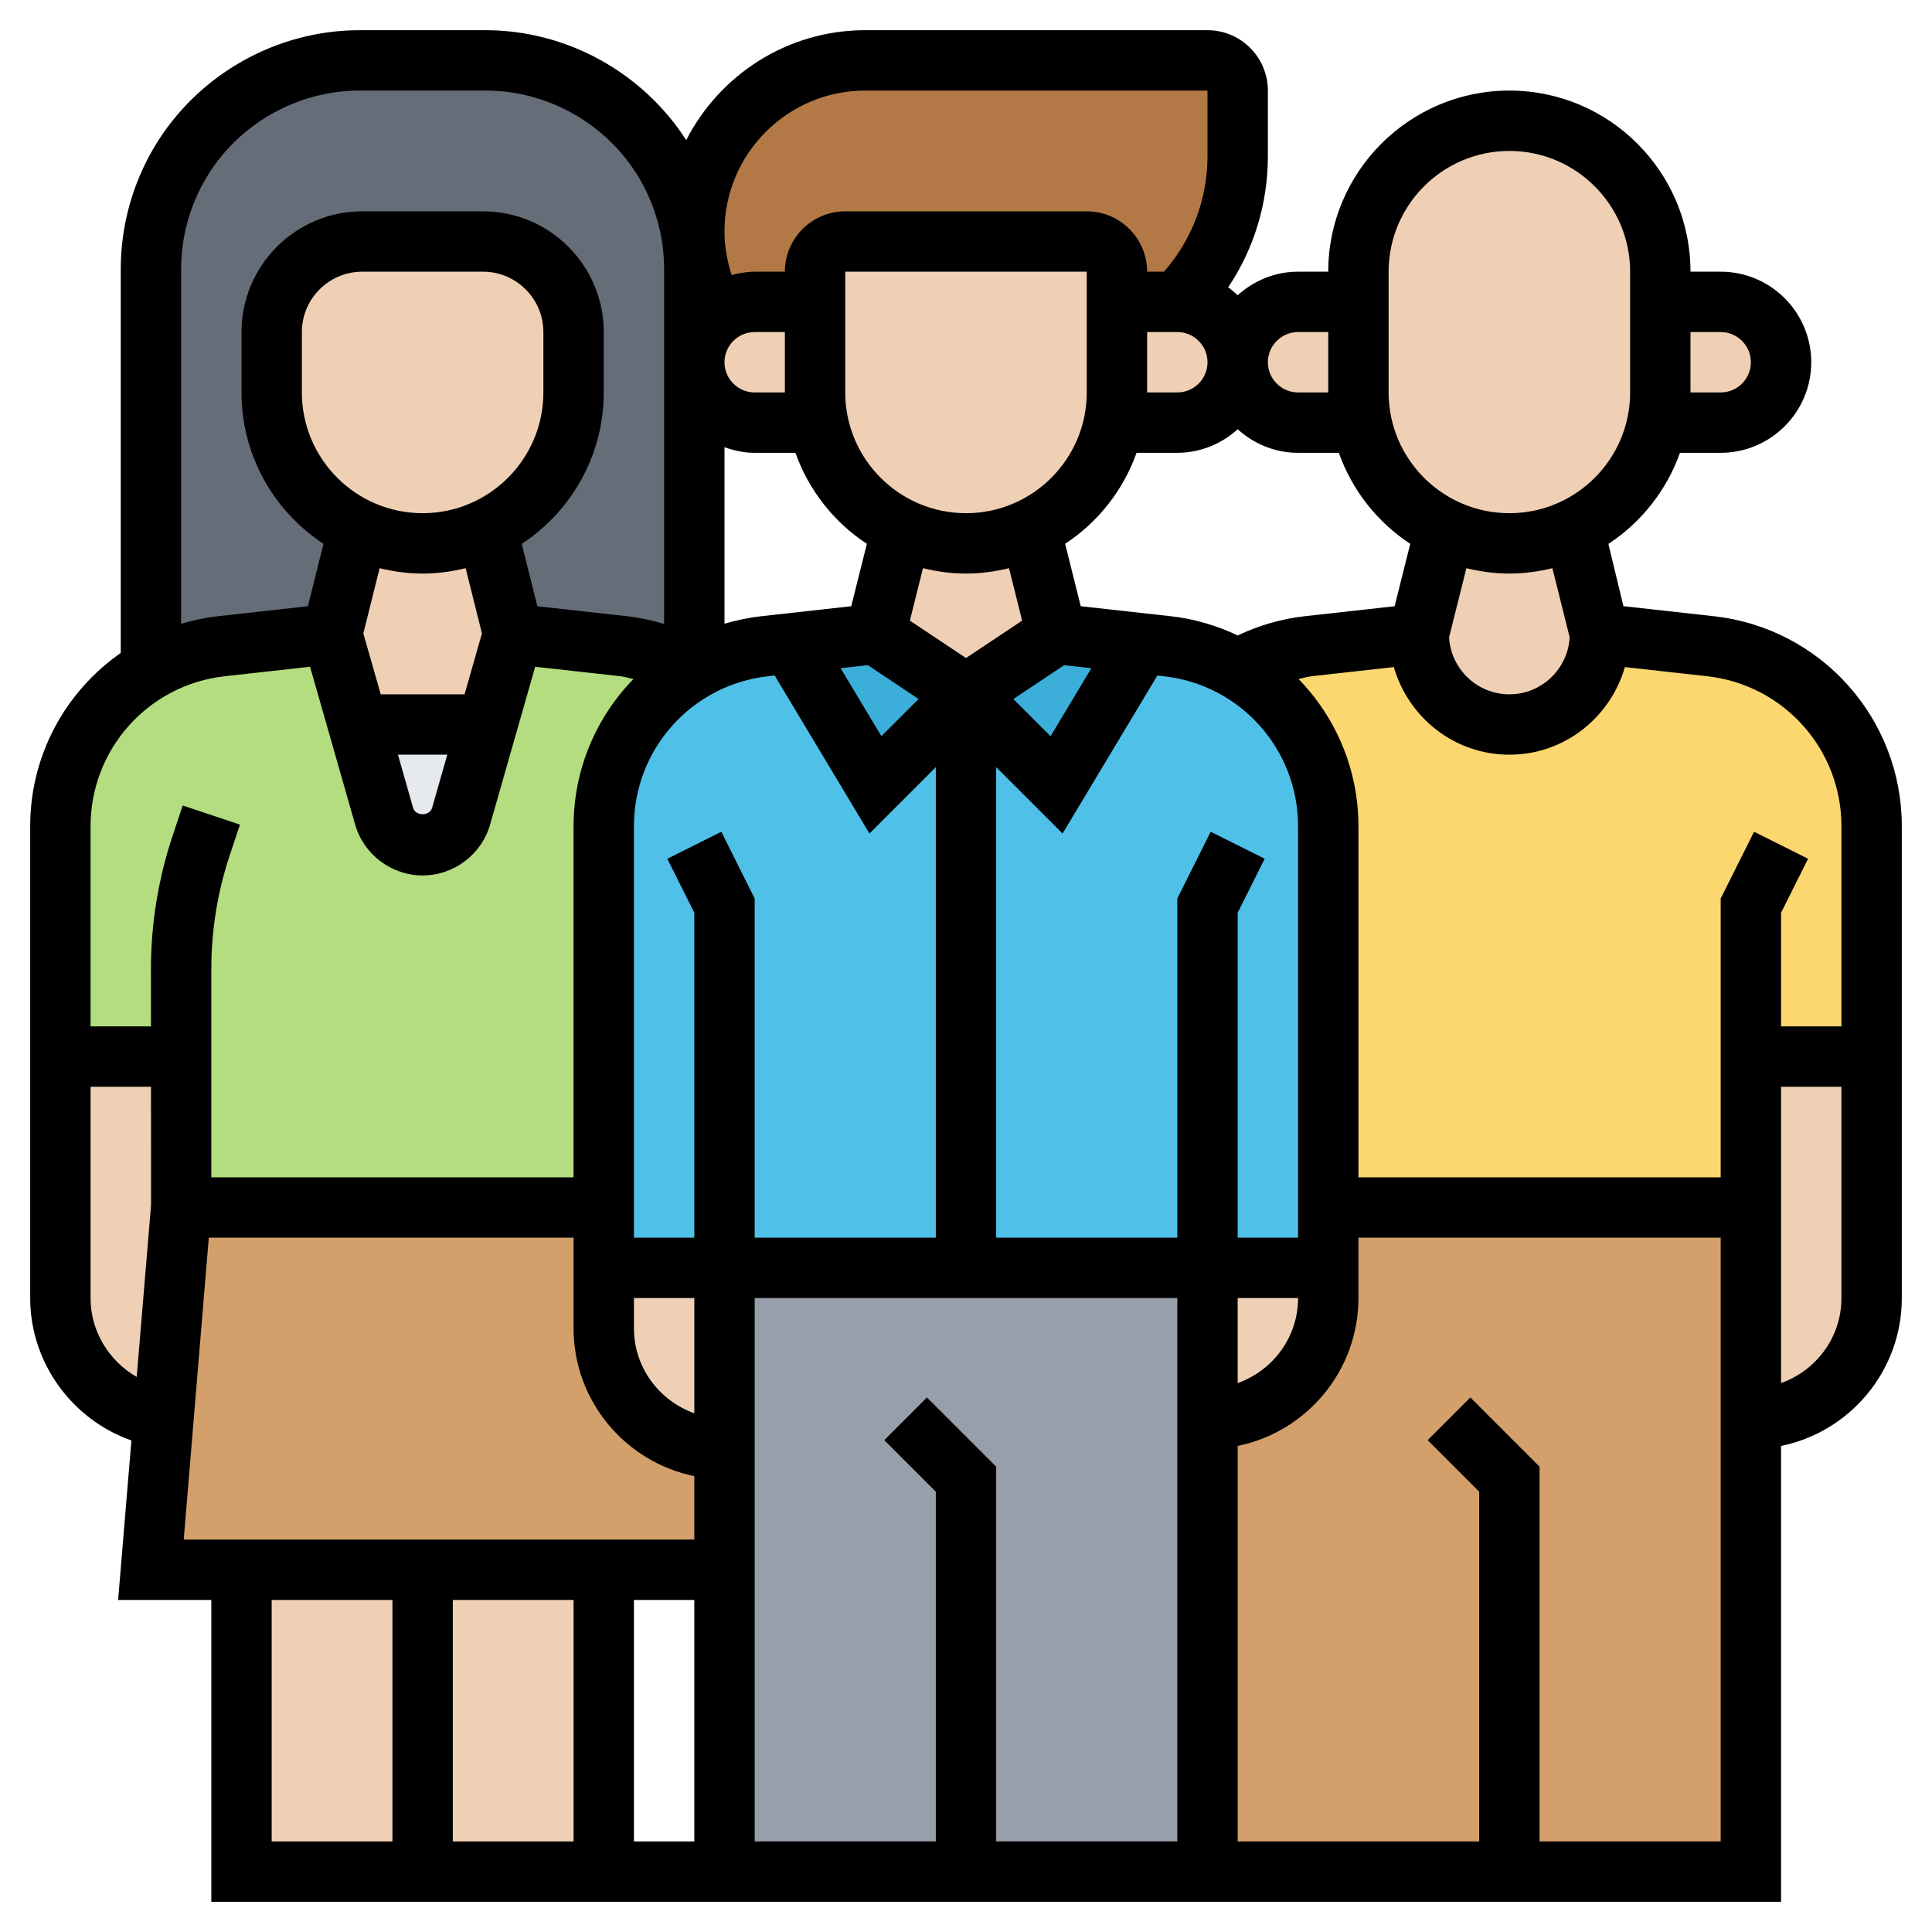
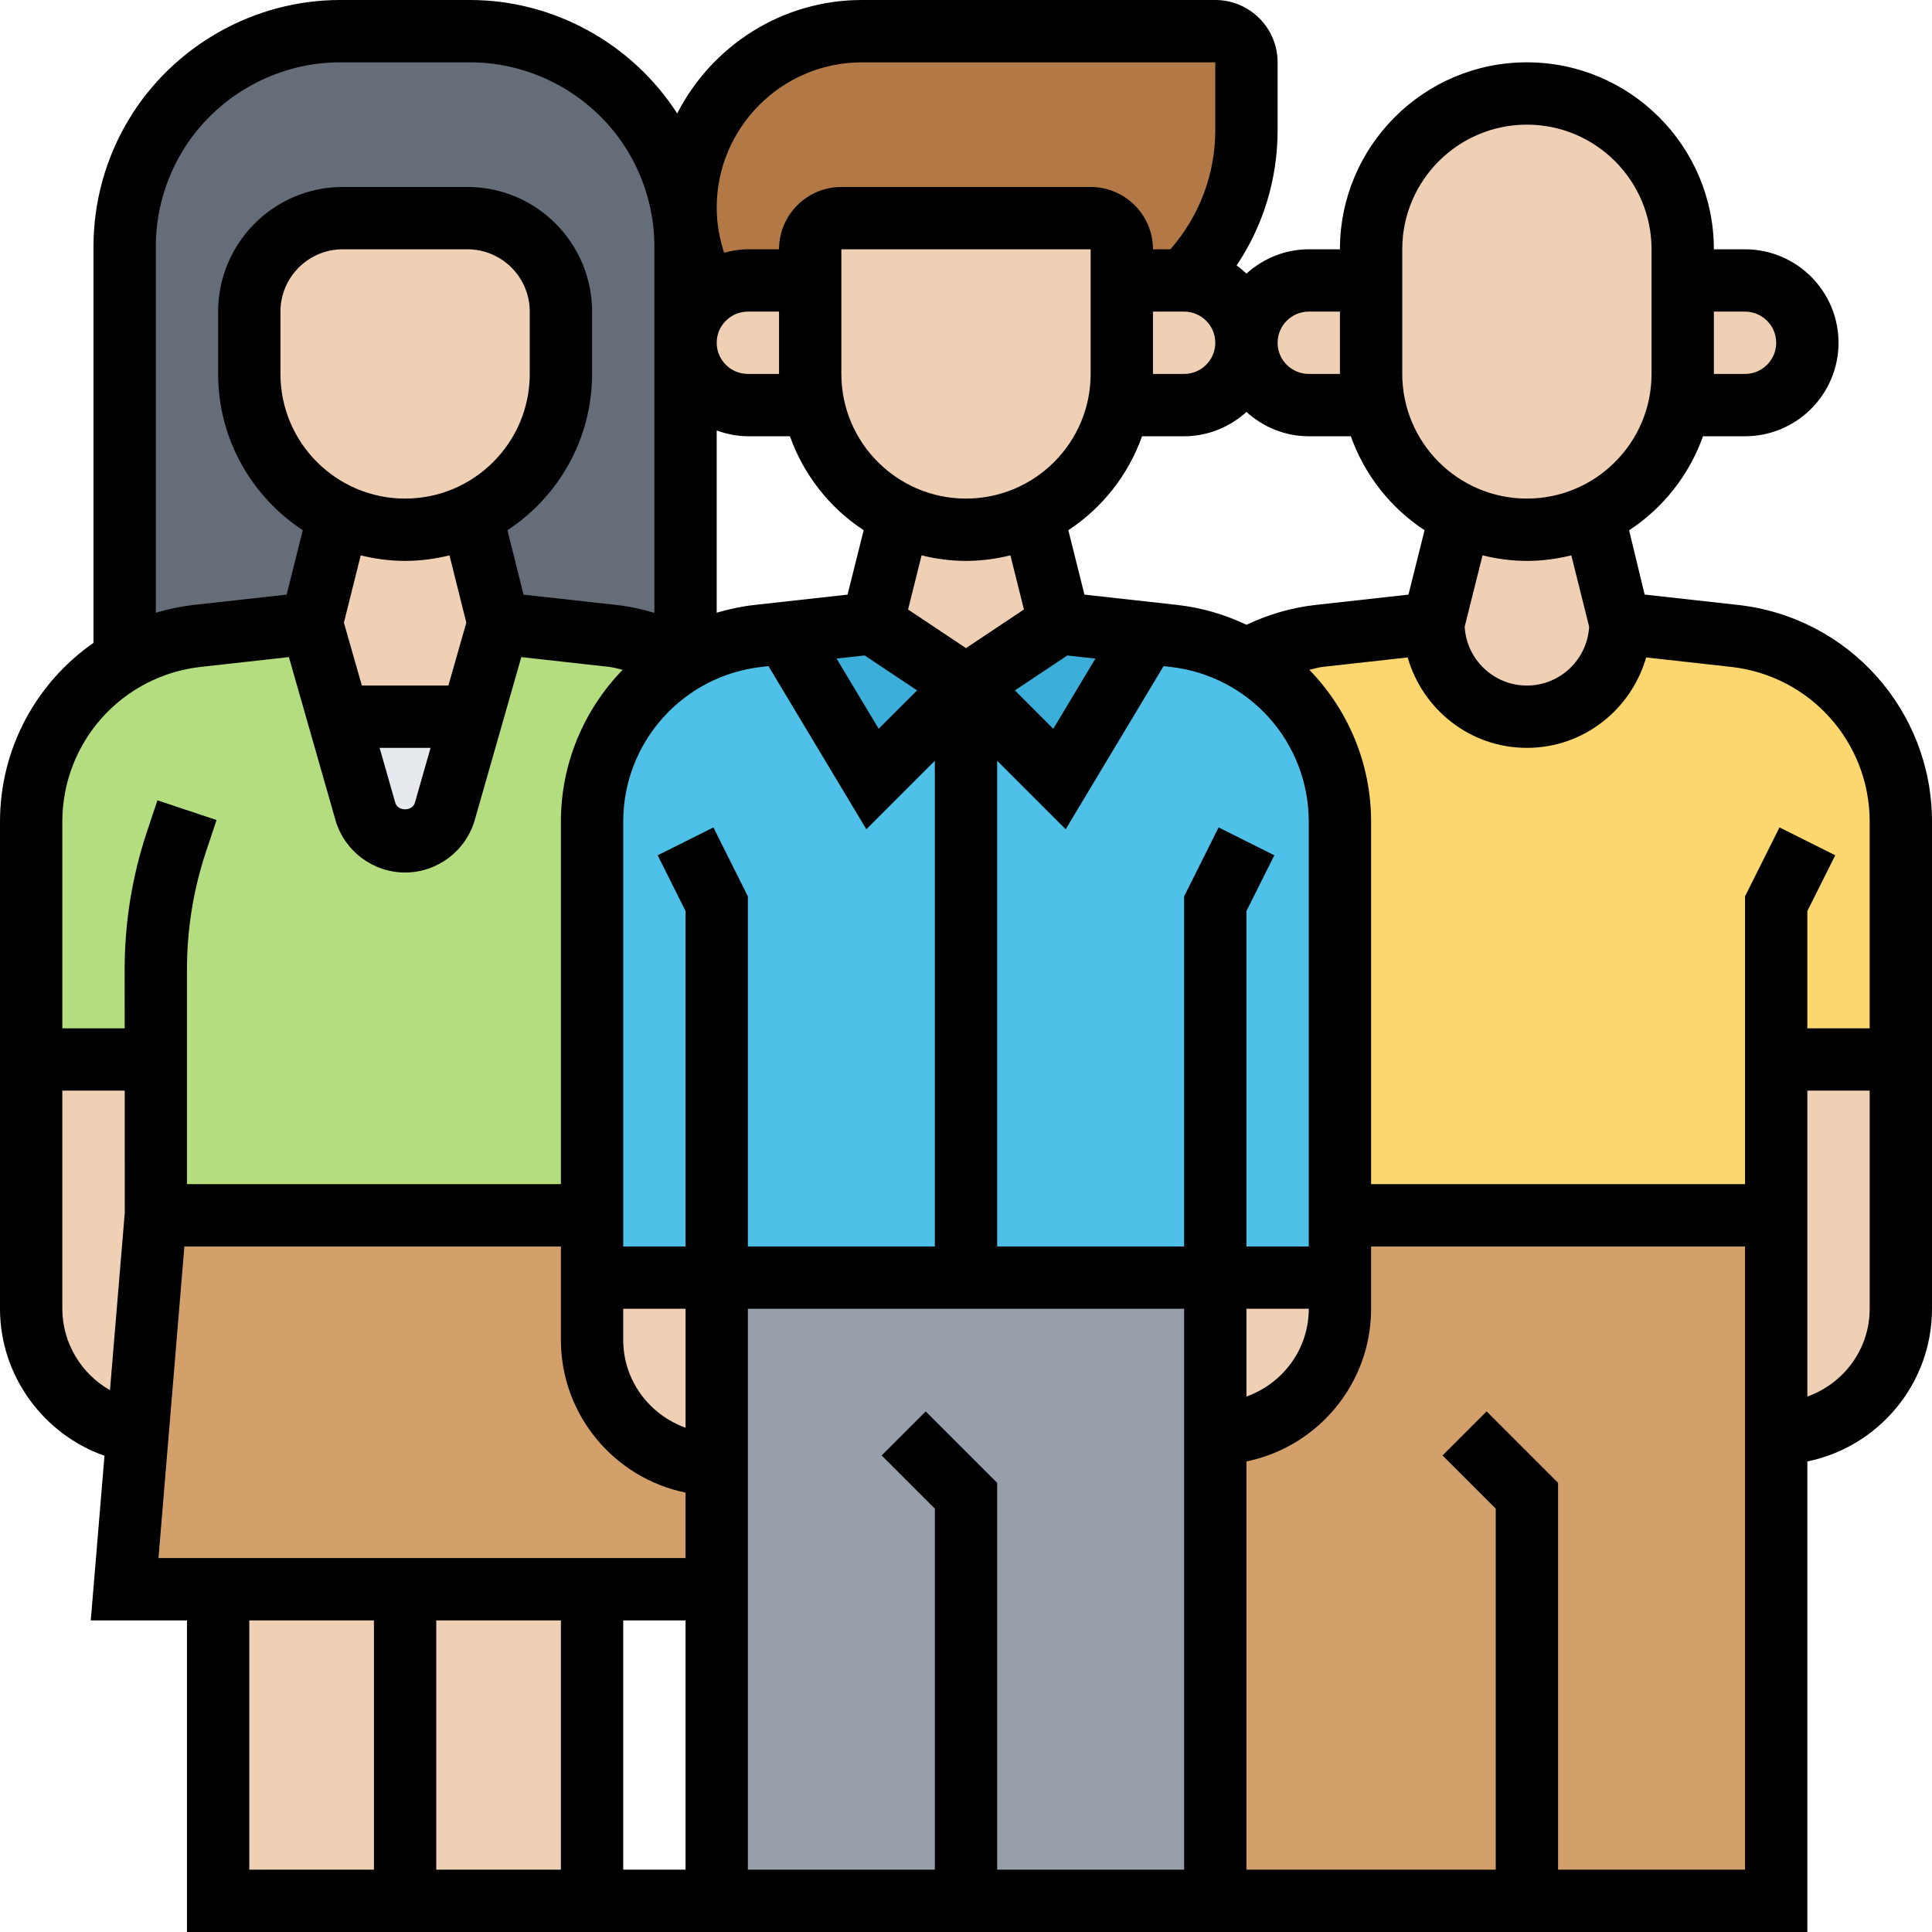
- <svg xmlns="http://www.w3.org/2000/svg" id="_x33_0" enable-background="new 0 0 64 64" height="512" viewBox="0 0 64 64" width="512">
-   <g>
-     <g>
-       <g>
-         <path d="m20 42v2c0 2.21 1.79 4 4 4v4h-4-6-6-3l.42-5.04.58-6.96h14z" fill="#d3a06c" />
+ <svg xmlns="http://www.w3.org/2000/svg" version="1.1" width="24" viewBox="0 0 3 3" height="24" enable-background="new 0 0 64 64" id="_x33_0">
+   <defs id="defs123" />
+   <g transform="matrix(0.0483871,0,0,0.0483871,-0.0483871,-0.0483871)" id="g118">
+     <g id="g114">
+       <g id="g4">
+         <path id="path2" fill="#d3a06c" d="m 20,42 v 2 c 0,2.21 1.79,4 4,4 v 4 H 20 14 8 5 L 5.42,46.96 6,40 h 14 z" />
      </g>
-       <g>
-         <path d="m6 35h-4v-7.63c0-2.21 1.19-4.16 3-5.2.7-.4 1.49-.67 2.34-.76l3.66-.41.86 3 .87 3.04c.16.57.68.96 1.27.96s1.11-.39 1.27-.96l.87-3.04.86-3 3.66.41c.85.09 1.64.36 2.34.76-1.81 1.04-3 2.99-3 5.2v12.63h-14z" fill="#b4dd7f" />
+       <g id="g8">
+         <path id="path6" fill="#b4dd7f" d="M 6,35 H 2 v -7.63 c 0,-2.21 1.19,-4.16 3,-5.2 0.7,-0.4 1.49,-0.67 2.34,-0.76 L 11,21 l 0.86,3 0.87,3.04 C 12.89,27.61 13.41,28 14,28 c 0.59,0 1.11,-0.39 1.27,-0.96 L 16.14,24 17,21 l 3.66,0.41 c 0.85,0.09 1.64,0.36 2.34,0.76 -1.81,1.04 -3,2.99 -3,5.2 V 40 H 6 Z" />
      </g>
-       <g>
-         <path d="m23 12v10.17c-.7-.4-1.49-.67-2.34-.76l-3.66-.41-.87-3.48c1.7-.8 2.87-2.52 2.87-4.52v-2c0-1.66-1.34-3-3-3h-4c-1.66 0-3 1.34-3 3v2c0 2 1.17 3.72 2.87 4.52l-.87 3.48-3.66.41c-.85.09-1.64.36-2.34.76v-13.25c0-1.26.34-2.49.99-3.56 1.25-2.09 3.5-3.36 5.93-3.36h4.16c1.22 0 2.38.32 3.41.9 1.02.58 1.89 1.42 2.52 2.46.65 1.07.99 2.3.99 3.56z" fill="#656d78" />
+       <g id="g12">
+         <path id="path10" fill="#656d78" d="M 23,12 V 22.17 C 22.3,21.77 21.51,21.5 20.66,21.41 L 17,21 16.13,17.52 C 17.83,16.72 19,15 19,13 V 11 C 19,9.34 17.66,8 16,8 H 12 C 10.34,8 9,9.34 9,11 v 2 c 0,2 1.17,3.72 2.87,4.52 L 11,21 7.34,21.41 C 6.49,21.5 5.7,21.77 5,22.17 V 8.92 C 5,7.66 5.34,6.43 5.99,5.36 7.24,3.27 9.49,2 11.92,2 h 4.16 c 1.22,0 2.38,0.32 3.41,0.9 1.02,0.58 1.89,1.42 2.52,2.46 0.65,1.07 0.99,2.3 0.99,3.56 z" />
      </g>
-       <g>
-         <path d="m41 5.17c0 1.81-.72 3.55-2 4.83h-2v-1c0-.55-.45-1-1-1h-8c-.55 0-1 .45-1 1v1h-2c-.48 0-.92.17-1.27.46l-.13-.26c-.4-.79-.6-1.66-.6-2.54 0-1.56.64-2.98 1.66-4s2.44-1.66 4-1.66h11.34c.55 0 1 .45 1 1z" fill="#b27946" />
+       <g id="g16">
+         <path id="path14" fill="#b27946" d="M 41,5.17 C 41,6.98 40.28,8.72 39,10 H 37 V 9 C 37,8.45 36.55,8 36,8 h -8 c -0.55,0 -1,0.45 -1,1 v 1 h -2 c -0.48,0 -0.92,0.17 -1.27,0.46 L 23.6,10.2 C 23.2,9.41 23,8.54 23,7.66 23,6.1 23.64,4.68 24.66,3.66 25.68,2.64 27.1,2 28.66,2 H 40 c 0.55,0 1,0.45 1,1 z" />
      </g>
-       <g>
-         <path d="m14 52h6v10h-6z" fill="#f0d0b4" />
+       <g id="g20">
+         <path id="path18" fill="#f0d0b4" d="m 14,52 h 6 v 10 h -6 z" />
      </g>
-       <g>
-         <path d="m8 52h6v10h-6z" fill="#f0d0b4" />
+       <g id="g24">
+         <path id="path22" fill="#f0d0b4" d="m 8,52 h 6 V 62 H 8 Z" />
      </g>
-       <g>
-         <path d="m50 62h-10v-15c2.21 0 4-1.79 4-4v-1-2h14v7 15z" fill="#d3a06c" />
+       <g id="g28">
+         <path id="path26" fill="#d3a06c" d="M 50,62 H 40 V 47 c 2.21,0 4,-1.79 4,-4 v -1 -2 h 14 v 7 15 z" />
      </g>
-       <g>
-         <path d="m62 27.37v7.63h-4v5h-14v-12.63c0-2.21-1.19-4.16-3-5.2.7-.4 1.49-.67 2.34-.76l3.66-.41c0 .83.34 1.58.88 2.12s1.29.88 2.12.88 1.58-.34 2.12-.88.88-1.29.88-2.12l3.66.41c3.04.33 5.34 2.9 5.34 5.96z" fill="#fcd770" />
+       <g id="g32">
+         <path id="path30" fill="#fcd770" d="M 62,27.37 V 35 h -4 v 5 H 44 V 27.37 c 0,-2.21 -1.19,-4.16 -3,-5.2 0.7,-0.4 1.49,-0.67 2.34,-0.76 L 47,21 c 0,0.83 0.34,1.58 0.88,2.12 0.54,0.54 1.29,0.88 2.12,0.88 0.83,0 1.58,-0.34 2.12,-0.88 C 52.66,22.58 53,21.83 53,21 l 3.66,0.41 c 3.04,0.33 5.34,2.9 5.34,5.96 z" />
      </g>
-       <g>
-         <path d="m32 62h-8v-10-4-6h8 8v5 15z" fill="#969faa" />
+       <g id="g36">
+         <path id="path34" fill="#969faa" d="M 32,62 H 24 V 52 48 42 h 8 8 v 5 15 z" />
      </g>
-       <g>
-         <path d="m44 27.37v12.63 2h-4-8v-19l3 3 2.81-4.69.85.1c.85.09 1.64.36 2.34.76 1.81 1.04 3 2.99 3 5.2z" fill="#4fc1e9" />
+       <g id="g40">
+         <path id="path38" fill="#4fc1e9" d="M 44,27.37 V 40 42 H 40 32 V 23 l 3,3 2.81,-4.69 0.85,0.1 c 0.85,0.09 1.64,0.36 2.34,0.76 1.81,1.04 3,2.99 3,5.2 z" />
      </g>
-       <g>
-         <path d="m24 42h-4v-2-12.63c0-2.21 1.19-4.16 3-5.2.7-.4 1.49-.67 2.34-.76l.85-.1 2.81 4.69 3-3v19z" fill="#4fc1e9" />
+       <g id="g44">
+         <path id="path42" fill="#4fc1e9" d="M 24,42 H 20 V 40 27.37 c 0,-2.21 1.19,-4.16 3,-5.2 0.7,-0.4 1.49,-0.67 2.34,-0.76 L 26.19,21.31 29,26 32,23 v 19 z" />
      </g>
-       <g>
-         <path d="m35 21 2.81.31-2.81 4.69-3-3z" fill="#3bafda" />
+       <g id="g48">
+         <path id="path46" fill="#3bafda" d="M 35,21 37.81,21.31 35,26 32,23 Z" />
      </g>
-       <g>
-         <path d="m32 23-3 3-2.81-4.69 2.81-.31z" fill="#3bafda" />
+       <g id="g52">
+         <path id="path50" fill="#3bafda" d="M 32,23 29,26 26.19,21.31 29,21 Z" />
      </g>
-       <g>
-         <path d="m16.14 24-.87 3.04c-.16.57-.68.96-1.27.96s-1.11-.39-1.27-.96l-.87-3.04z" fill="#e6e9ed" />
+       <g id="g56">
+         <path id="path54" fill="#e6e9ed" d="m 16.14,24 -0.87,3.04 C 15.11,27.61 14.59,28 14,28 13.41,28 12.89,27.61 12.73,27.04 L 11.86,24 Z" />
      </g>
-       <g>
-         <path d="m6 35v5l-.58 6.96c-1.93-.28-3.42-1.95-3.42-3.96v-8z" fill="#f0d0b4" />
+       <g id="g60">
+         <path id="path58" fill="#f0d0b4" d="m 6,35 v 5 L 5.42,46.96 C 3.49,46.68 2,45.01 2,43 v -8 z" />
      </g>
-       <g>
-         <path d="m16.13 17.52.87 3.48-.86 3h-4.28l-.86-3 .87-3.48c.65.31 1.37.48 2.13.48s1.48-.17 2.13-.48z" fill="#f0d0b4" />
+       <g id="g64">
+         <path id="path62" fill="#f0d0b4" d="M 16.13,17.52 17,21 16.14,24 H 11.86 L 11,21 11.87,17.52 C 12.52,17.83 13.24,18 14,18 c 0.76,0 1.48,-0.17 2.13,-0.48 z" />
      </g>
-       <g>
-         <path d="m19 11v2c0 2-1.17 3.72-2.87 4.52-.65.31-1.37.48-2.13.48s-1.48-.17-2.13-.48c-1.7-.8-2.87-2.52-2.87-4.52v-2c0-1.66 1.34-3 3-3h4c1.66 0 3 1.34 3 3z" fill="#f0d0b4" />
+       <g id="g68">
+         <path id="path66" fill="#f0d0b4" d="m 19,11 v 2 c 0,2 -1.17,3.72 -2.87,4.52 C 15.48,17.83 14.76,18 14,18 13.24,18 12.52,17.83 11.87,17.52 10.17,16.72 9,15 9,13 V 11 C 9,9.34 10.34,8 12,8 h 4 c 1.66,0 3,1.34 3,3 z" />
      </g>
-       <g>
-         <path d="m37 10v3c0 .34-.03.68-.1 1-.32 1.56-1.36 2.86-2.77 3.52-.65.31-1.37.48-2.13.48s-1.48-.17-2.13-.48c-1.41-.66-2.45-1.96-2.77-3.52-.07-.32-.1-.66-.1-1v-3-1c0-.55.45-1 1-1h8c.55 0 1 .45 1 1z" fill="#f0d0b4" />
+       <g id="g72">
+         <path id="path70" fill="#f0d0b4" d="m 37,10 v 3 c 0,0.34 -0.03,0.68 -0.1,1 -0.32,1.56 -1.36,2.86 -2.77,3.52 C 33.48,17.83 32.76,18 32,18 31.24,18 30.52,17.83 29.87,17.52 28.46,16.86 27.42,15.56 27.1,14 27.03,13.68 27,13.34 27,13 V 10 9 c 0,-0.55 0.45,-1 1,-1 h 8 c 0.55,0 1,0.45 1,1 z" />
      </g>
-       <g>
-         <path d="m39 10c1.1 0 2 .9 2 2 0 .55-.22 1.05-.59 1.41-.36.37-.86.59-1.41.59h-2.1c.07-.32.1-.66.1-1v-3z" fill="#f0d0b4" />
+       <g id="g76">
+         <path id="path74" fill="#f0d0b4" d="m 39,10 c 1.1,0 2,0.9 2,2 0,0.55 -0.22,1.05 -0.59,1.41 C 40.05,13.78 39.55,14 39,14 H 36.9 C 36.97,13.68 37,13.34 37,13 v -3 z" />
      </g>
-       <g>
-         <path d="m27.1 14h-2.1c-.55 0-1.05-.22-1.41-.59-.37-.36-.59-.86-.59-1.41 0-.62.28-1.17.73-1.54.35-.29.79-.46 1.27-.46h2v3c0 .34.03.68.1 1z" fill="#f0d0b4" />
+       <g id="g80">
+         <path id="path78" fill="#f0d0b4" d="M 27.1,14 H 25 C 24.45,14 23.95,13.78 23.59,13.41 23.22,13.05 23,12.55 23,12 23,11.38 23.28,10.83 23.73,10.46 24.08,10.17 24.52,10 25,10 h 2 v 3 c 0,0.34 0.03,0.68 0.1,1 z" />
      </g>
-       <g>
-         <path d="m34.13 17.52.87 3.48-3 2-3-2 .87-3.48c.65.31 1.37.48 2.13.48s1.48-.17 2.13-.48z" fill="#f0d0b4" />
+       <g id="g84">
+         <path id="path82" fill="#f0d0b4" d="M 34.13,17.52 35,21 32,23 29,21 29.87,17.52 C 30.52,17.83 31.24,18 32,18 c 0.76,0 1.48,-0.17 2.13,-0.48 z" />
      </g>
-       <g>
-         <path d="m24 42v6c-2.21 0-4-1.79-4-4v-2z" fill="#f0d0b4" />
+       <g id="g88">
+         <path id="path86" fill="#f0d0b4" d="m 24,42 v 6 c -2.21,0 -4,-1.79 -4,-4 v -2 z" />
      </g>
-       <g>
-         <path d="m44 42v1c0 2.21-1.79 4-4 4v-5z" fill="#f0d0b4" />
+       <g id="g92">
+         <path id="path90" fill="#f0d0b4" d="m 44,42 v 1 c 0,2.21 -1.79,4 -4,4 v -5 z" />
      </g>
-       <g>
-         <path d="m62 35v8c0 2.21-1.79 4-4 4v-7-5z" fill="#f0d0b4" />
+       <g id="g96">
+         <path id="path94" fill="#f0d0b4" d="m 62,35 v 8 c 0,2.21 -1.79,4 -4,4 v -7 -5 z" />
      </g>
-       <g>
-         <path d="m57 10c1.1 0 2 .9 2 2 0 .55-.22 1.05-.59 1.41-.36.37-.86.59-1.41.59h-2.1c.07-.32.1-.66.1-1v-3z" fill="#f0d0b4" />
+       <g id="g100">
+         <path id="path98" fill="#f0d0b4" d="m 57,10 c 1.1,0 2,0.9 2,2 0,0.55 -0.22,1.05 -0.59,1.41 C 58.05,13.78 57.55,14 57,14 H 54.9 C 54.97,13.68 55,13.34 55,13 v -3 z" />
      </g>
-       <g>
-         <path d="m52.13 17.52.87 3.48c0 .83-.34 1.58-.88 2.12s-1.29.88-2.12.88-1.58-.34-2.12-.88-.88-1.29-.88-2.12l.87-3.48c.65.31 1.37.48 2.13.48s1.48-.17 2.13-.48z" fill="#f0d0b4" />
+       <g id="g104">
+         <path id="path102" fill="#f0d0b4" d="M 52.13,17.52 53,21 c 0,0.83 -0.34,1.58 -0.88,2.12 C 51.58,23.66 50.83,24 50,24 49.17,24 48.42,23.66 47.88,23.12 47.34,22.58 47,21.83 47,21 l 0.87,-3.48 C 48.52,17.83 49.24,18 50,18 c 0.76,0 1.48,-0.17 2.13,-0.48 z" />
      </g>
-       <g>
-         <path d="m55 10v3c0 .34-.03.68-.1 1-.32 1.56-1.36 2.86-2.77 3.52-.65.31-1.37.48-2.13.48s-1.48-.17-2.13-.48c-1.41-.66-2.45-1.96-2.77-3.52-.07-.32-.1-.66-.1-1v-3-1c0-2.76 2.24-5 5-5 1.38 0 2.63.56 3.54 1.46.9.91 1.46 2.16 1.46 3.54z" fill="#f0d0b4" />
+       <g id="g108">
+         <path id="path106" fill="#f0d0b4" d="m 55,10 v 3 c 0,0.34 -0.03,0.68 -0.1,1 -0.32,1.56 -1.36,2.86 -2.77,3.52 C 51.48,17.83 50.76,18 50,18 49.24,18 48.52,17.83 47.87,17.52 46.46,16.86 45.42,15.56 45.1,14 45.03,13.68 45,13.34 45,13 V 10 9 c 0,-2.76 2.24,-5 5,-5 1.38,0 2.63,0.56 3.54,1.46 C 54.44,6.37 55,7.62 55,9 Z" />
      </g>
-       <g>
-         <path d="m45.1 14h-2.1c-.55 0-1.05-.22-1.41-.59-.37-.36-.59-.86-.59-1.41 0-1.1.9-2 2-2h2v3c0 .34.03.68.1 1z" fill="#f0d0b4" />
+       <g id="g112">
+         <path id="path110" fill="#f0d0b4" d="M 45.1,14 H 43 C 42.45,14 41.95,13.78 41.59,13.41 41.22,13.05 41,12.55 41,12 c 0,-1.1 0.9,-2 2,-2 h 2 v 3 c 0,0.34 0.03,0.68 0.1,1 z" />
      </g>
    </g>
-     <path d="m56.773 20.413-2.995-.333-.498-2.062c1.089-.714 1.928-1.772 2.371-3.018h1.349c1.654 0 3-1.346 3-3s-1.346-3-3-3h-1c0-3.309-2.691-6-6-6s-6 2.691-6 6h-1c-.771 0-1.468.301-2 .78-.101-.091-.203-.184-.316-.261.856-1.275 1.316-2.775 1.316-4.347v-2.172c0-1.103-.897-2-2-2h-11.337c-2.586 0-4.827 1.484-5.931 3.641-1.447-2.247-3.966-3.641-6.648-3.641h-4.169c-2.764 0-5.365 1.473-6.788 3.844-.737 1.23-1.127 2.637-1.127 4.071v12.715c-1.823 1.271-3 3.375-3 5.74v15.63c0 2.144 1.39 4.028 3.353 4.717l-.44 5.283h3.087v10h52v-15.101c2.279-.465 4-2.484 4-4.899v-15.63c0-3.572-2.677-6.563-6.227-6.957zm.227-9.413c.551 0 1 .448 1 1s-.449 1-1 1h-1v-2zm4 16.37v6.63h-2v-3.764l.895-1.789-1.789-.895-1.106 2.212v9.236h-12v-11.63c0-1.889-.753-3.61-1.983-4.876.144-.029.283-.077.431-.093l2.725-.303c.481 1.67 2.005 2.902 3.827 2.902s3.346-1.232 3.827-2.902l2.725.303c2.536.282 4.448 2.417 4.448 4.969zm-30 22.044v11.586h-6v-18h14v18h-6v-12.414l-2.293-2.293-1.414 1.414zm-12 3.586v8h-4v-8zm2 0h2v8h-2zm15.153-30.865-1.352 2.253-1.232-1.232 1.682-1.121zm6.847 5.235v13.63h-2v-10.764l.895-1.789-1.789-.895-1.106 2.212v11.236h-6v-15.586l2.199 2.198 3.141-5.235.213.024c2.535.282 4.447 2.417 4.447 4.969zm-14.252-5.336 1.682 1.121-1.232 1.232-1.352-2.253zm5.111-1.475-1.859 1.239-1.859-1.239.434-1.737c.458.112.933.178 1.425.178s.967-.066 1.425-.178zm-1.859-3.559c-2.206 0-4-1.794-4-4v-4h8v4c0 2.206-1.794 4-4 4zm-3.284 1.015-.517 2.067-2.972.33c-.423.047-.832.133-1.227.25v-5.848c.314.114.648.186 1 .186h1.35c.442 1.245 1.279 2.302 2.366 3.015zm-2.716-5.015h-1c-.551 0-1-.448-1-1s.449-1 1-1h1zm-.552 9.401.213-.024 3.141 5.235 2.198-2.198v15.586h-6v-11.236l-1.105-2.211-1.789.895.894 1.788v10.764h-2v-13.63c0-2.552 1.912-4.687 4.448-4.969zm-4.448 20.599h2v3.816c-1.161-.414-2-1.514-2-2.816zm20 0h2c0 1.302-.839 2.402-2 2.816zm10.997-21.889c-.058 1.051-.932 1.889-1.997 1.889s-1.939-.838-1.997-1.889l.573-2.289c.457.112.932.178 1.424.178s.967-.066 1.425-.178zm-5.997-12.111c0-2.206 1.794-4 4-4s4 1.794 4 4v4c0 2.206-1.794 4-4 4s-4-1.794-4-4zm.716 9.015-.517 2.067-2.971.33c-.78.087-1.525.305-2.227.638-.687-.326-1.434-.55-2.228-.638l-2.972-.33-.517-2.067c1.086-.714 1.924-1.771 2.366-3.015h1.35c.771 0 1.468-.301 2-.78.532.48 1.229.78 2 .78h1.35c.442 1.245 1.279 2.302 2.366 3.015zm-8.716-7.015h1c.551 0 1 .448 1 1s-.449 1-1 1h-1zm5 0h1v2h-1c-.551 0-1-.448-1-1s.449-1 1-1zm-14.337-8h11.337v2.172c0 1.424-.513 2.766-1.441 3.828h-.559c0-1.103-.897-2-2-2h-8c-1.103 0-2 .897-2 2h-1c-.265 0-.518.046-.763.11-.152-.467-.237-.956-.237-1.447 0-2.571 2.092-4.663 4.663-4.663zm-22.663 5.915c0-1.071.292-2.123.843-3.043 1.063-1.771 3.007-2.872 5.073-2.872h4.169c2.066 0 4.01 1.101 5.072 2.871.551.921.843 1.973.843 3.044v11.753c-.399-.119-.807-.209-1.227-.255l-2.972-.33-.517-2.067c1.634-1.074 2.716-2.92 2.716-5.016v-2c0-2.206-1.794-4-4-4h-4c-2.206 0-4 1.794-4 4v2c0 2.096 1.082 3.942 2.716 5.015l-.517 2.067-2.972.33c-.423.048-.832.134-1.227.251zm8 8.085c-2.206 0-4-1.794-4-4v-2c0-1.103.897-2 2-2h4c1.103 0 2 .897 2 2v2c0 2.206-1.794 4-4 4zm1.965 3.982-.576 2.018h-2.777l-.576-2.018.54-2.16c.457.112.932.178 1.424.178s.967-.066 1.425-.178zm-1.148 4.018-.504 1.764c-.08.277-.547.277-.627 0l-.503-1.764zm-7.369-2.599 2.823-.314 1.493 5.225c.283.995 1.203 1.688 2.236 1.688s1.953-.693 2.236-1.688l1.493-5.225 2.823.314c.148.016.286.064.431.093-1.23 1.266-1.983 2.988-1.983 4.876v11.63h-12v-6.891c0-1.292.207-2.569.616-3.794l.333-.999-1.897-.633-.333.999c-.477 1.43-.719 2.92-.719 4.427l.001 1.891h-2.001v-6.63c0-2.552 1.912-4.687 4.448-4.969zm-4.448 20.599v-7h2.002l.002 3.917-.475 5.695c-.916-.521-1.529-1.509-1.529-2.612zm3.917-2h12.083v3c0 2.414 1.721 4.434 4 4.899v2.101h-16.914zm2.083 12h4v8h-4zm42 8v-12.414l-2.293-2.293-1.414 1.414 1.707 1.707v11.586h-8v-13.101c2.279-.465 4-2.484 4-4.899v-2h12v20zm8-15.184v-9.816h2v7c0 1.302-.839 2.402-2 2.816z" />
+     <path id="path116" d="M 56.773,20.413 53.778,20.08 53.28,18.018 C 54.369,17.304 55.208,16.246 55.651,15 H 57 c 1.654,0 3,-1.346 3,-3 0,-1.654 -1.346,-3 -3,-3 H 56 C 56,5.691 53.309,3 50,3 46.691,3 44,5.691 44,9 H 43 C 42.229,9 41.532,9.301 41,9.78 40.899,9.689 40.797,9.596 40.684,9.519 41.54,8.244 42,6.744 42,5.172 V 3 C 42,1.897 41.103,1 40,1 H 28.663 C 26.077,1 23.836,2.484 22.732,4.641 21.285,2.394 18.766,1 16.084,1 H 11.915 C 9.151,1 6.55,2.473 5.127,4.844 4.39,6.074 4,7.481 4,8.915 V 21.63 C 2.177,22.901 1,25.005 1,27.37 V 43 c 0,2.144 1.39,4.028 3.353,4.717 L 3.913,53 H 7 V 63 H 59 V 47.899 C 61.279,47.434 63,45.415 63,43 V 27.37 c 0,-3.572 -2.677,-6.563 -6.227,-6.957 z M 57,11 c 0.551,0 1,0.448 1,1 0,0.552 -0.449,1 -1,1 h -1 v -2 z m 4,16.37 V 34 H 59 V 30.236 L 59.895,28.447 58.106,27.552 57,29.764 V 39 H 45 V 27.37 c 0,-1.889 -0.753,-3.61 -1.983,-4.876 0.144,-0.029 0.283,-0.077 0.431,-0.093 l 2.725,-0.303 C 46.654,23.768 48.178,25 50,25 c 1.822,0 3.346,-1.232 3.827,-2.902 l 2.725,0.303 C 59.088,22.683 61,24.818 61,27.37 Z M 31,49.414 V 61 H 25 V 43 H 39 V 61 H 33 V 48.586 l -2.293,-2.293 -1.414,1.414 z M 19,53 v 8 h -4 v -8 z m 2,0 h 2 v 8 h -2 z m 15.153,-30.865 -1.352,2.253 -1.232,-1.232 1.682,-1.121 z M 43,27.37 V 41 H 41 V 30.236 L 41.895,28.447 40.106,27.552 39,29.764 V 41 H 33 V 25.414 l 2.199,2.198 3.141,-5.235 0.213,0.024 C 41.088,22.683 43,24.818 43,27.37 Z m -14.252,-5.336 1.682,1.121 -1.232,1.232 -1.352,-2.253 z M 33.859,20.559 32,21.798 30.141,20.559 30.575,18.822 C 31.033,18.934 31.508,19 32,19 c 0.492,0 0.967,-0.066 1.425,-0.178 z M 32,17 c -2.206,0 -4,-1.794 -4,-4 V 9 h 8 v 4 c 0,2.206 -1.794,4 -4,4 z m -3.284,1.015 -0.517,2.067 -2.972,0.33 C 24.804,20.459 24.395,20.545 24,20.662 V 14.814 C 24.314,14.928 24.648,15 25,15 h 1.35 c 0.442,1.245 1.279,2.302 2.366,3.015 z M 26,13 h -1 c -0.551,0 -1,-0.448 -1,-1 0,-0.552 0.449,-1 1,-1 h 1 z m -0.552,9.401 0.213,-0.024 3.141,5.235 L 31,25.414 V 41 H 25 V 29.764 L 23.895,27.553 22.106,28.448 23,30.236 V 41 H 21 V 27.37 c 0,-2.552 1.912,-4.687 4.448,-4.969 z M 21,43 h 2 v 3.816 C 21.839,46.402 21,45.302 21,44 Z m 20,0 h 2 c 0,1.302 -0.839,2.402 -2,2.816 z M 51.997,21.111 C 51.939,22.162 51.065,23 50,23 48.935,23 48.061,22.162 48.003,21.111 l 0.573,-2.289 C 49.033,18.934 49.508,19 50,19 c 0.492,0 0.967,-0.066 1.425,-0.178 z M 46,9 c 0,-2.206 1.794,-4 4,-4 2.206,0 4,1.794 4,4 v 4 c 0,2.206 -1.794,4 -4,4 -2.206,0 -4,-1.794 -4,-4 z m 0.716,9.015 -0.517,2.067 -2.971,0.33 c -0.78,0.087 -1.525,0.305 -2.227,0.638 -0.687,-0.326 -1.434,-0.55 -2.228,-0.638 l -2.972,-0.33 -0.517,-2.067 C 36.37,17.301 37.208,16.244 37.65,15 H 39 c 0.771,0 1.468,-0.301 2,-0.78 0.532,0.48 1.229,0.78 2,0.78 h 1.35 c 0.442,1.245 1.279,2.302 2.366,3.015 z M 38,11 h 1 c 0.551,0 1,0.448 1,1 0,0.552 -0.449,1 -1,1 h -1 z m 5,0 h 1 v 2 h -1 c -0.551,0 -1,-0.448 -1,-1 0,-0.552 0.449,-1 1,-1 z M 28.663,3 H 40 V 5.172 C 40,6.596 39.487,7.938 38.559,9 H 38 C 38,7.897 37.103,7 36,7 H 28 C 26.897,7 26,7.897 26,9 H 25 C 24.735,9 24.482,9.046 24.237,9.11 24.085,8.643 24,8.154 24,7.663 24,5.092 26.092,3 28.663,3 Z M 6,8.915 C 6,7.844 6.292,6.792 6.843,5.872 7.906,4.101 9.85,3 11.916,3 h 4.169 c 2.066,0 4.01,1.101 5.072,2.871 C 21.708,6.792 22,7.844 22,8.915 v 11.753 c -0.399,-0.119 -0.807,-0.209 -1.227,-0.255 l -2.972,-0.33 -0.517,-2.067 C 18.918,16.942 20,15.096 20,13 V 11 C 20,8.794 18.206,7 16,7 H 12 C 9.794,7 8,8.794 8,11 v 2 c 0,2.096 1.082,3.942 2.716,5.015 l -0.517,2.067 -2.972,0.33 C 6.804,20.46 6.395,20.546 6,20.663 Z M 14,17 c -2.206,0 -4,-1.794 -4,-4 v -2 c 0,-1.103 0.897,-2 2,-2 h 4 c 1.103,0 2,0.897 2,2 v 2 c 0,2.206 -1.794,4 -4,4 z M 15.965,20.982 15.389,23 h -2.777 l -0.576,-2.018 0.54,-2.16 C 13.033,18.934 13.508,19 14,19 c 0.492,0 0.967,-0.066 1.425,-0.178 z M 14.817,25 14.313,26.764 c -0.08,0.277 -0.547,0.277 -0.627,0 L 13.183,25 Z m -7.369,-2.599 2.823,-0.314 1.493,5.225 C 12.047,28.307 12.967,29 14,29 c 1.033,0 1.953,-0.693 2.236,-1.688 l 1.493,-5.225 2.823,0.314 c 0.148,0.016 0.286,0.064 0.431,0.093 C 19.753,23.76 19,25.482 19,27.37 V 39 H 7 V 32.109 C 7,30.817 7.207,29.54 7.616,28.315 L 7.949,27.316 6.052,26.683 5.719,27.682 C 5.242,29.112 5,30.602 5,32.109 L 5.001,34 H 3 V 27.37 C 3,24.818 4.912,22.683 7.448,22.401 Z M 3,43 v -7 h 2.002 l 0.002,3.917 -0.475,5.695 C 3.613,45.091 3,44.103 3,43 Z M 6.917,41 H 19 v 3 c 0,2.414 1.721,4.434 4,4.899 V 51 H 6.086 Z M 9,53 h 4 v 8 H 9 Z m 42,8 V 48.586 L 48.707,46.293 47.293,47.707 49,49.414 V 61 H 41 V 47.899 C 43.279,47.434 45,45.415 45,43 V 41 H 57 V 61 Z M 59,45.816 V 36 h 2 v 7 c 0,1.302 -0.839,2.402 -2,2.816 z" />
  </g>
</svg>
